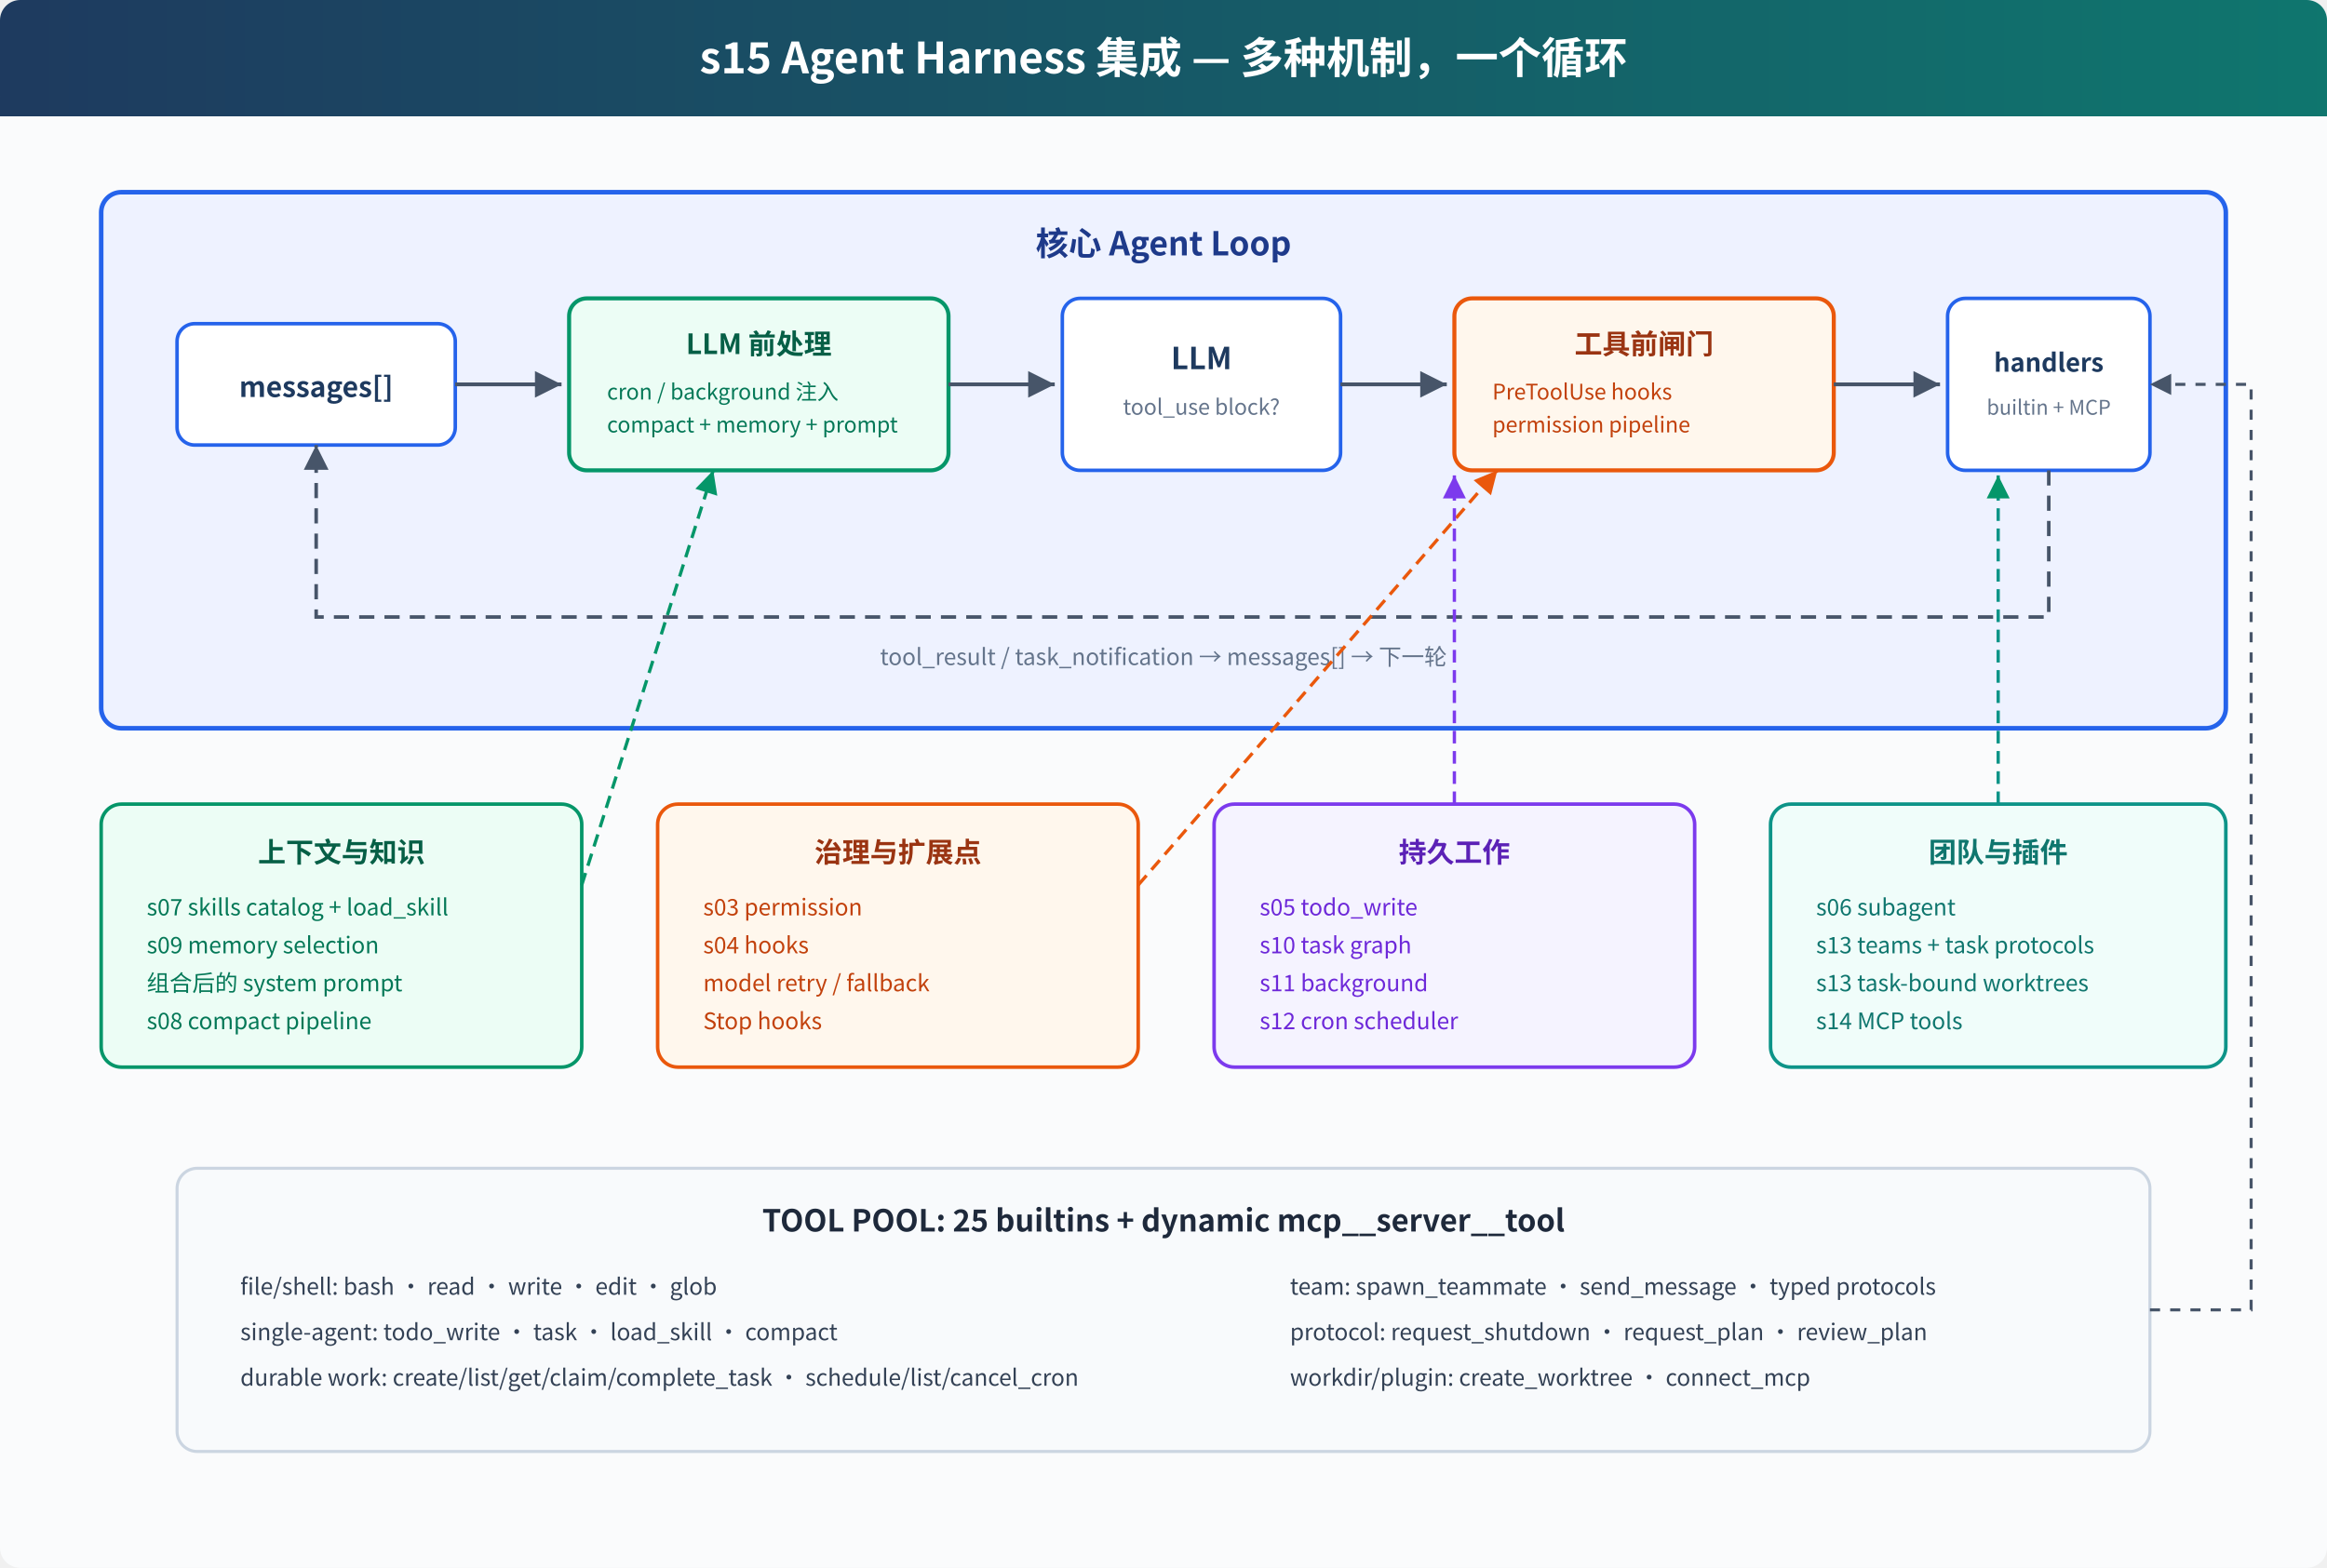
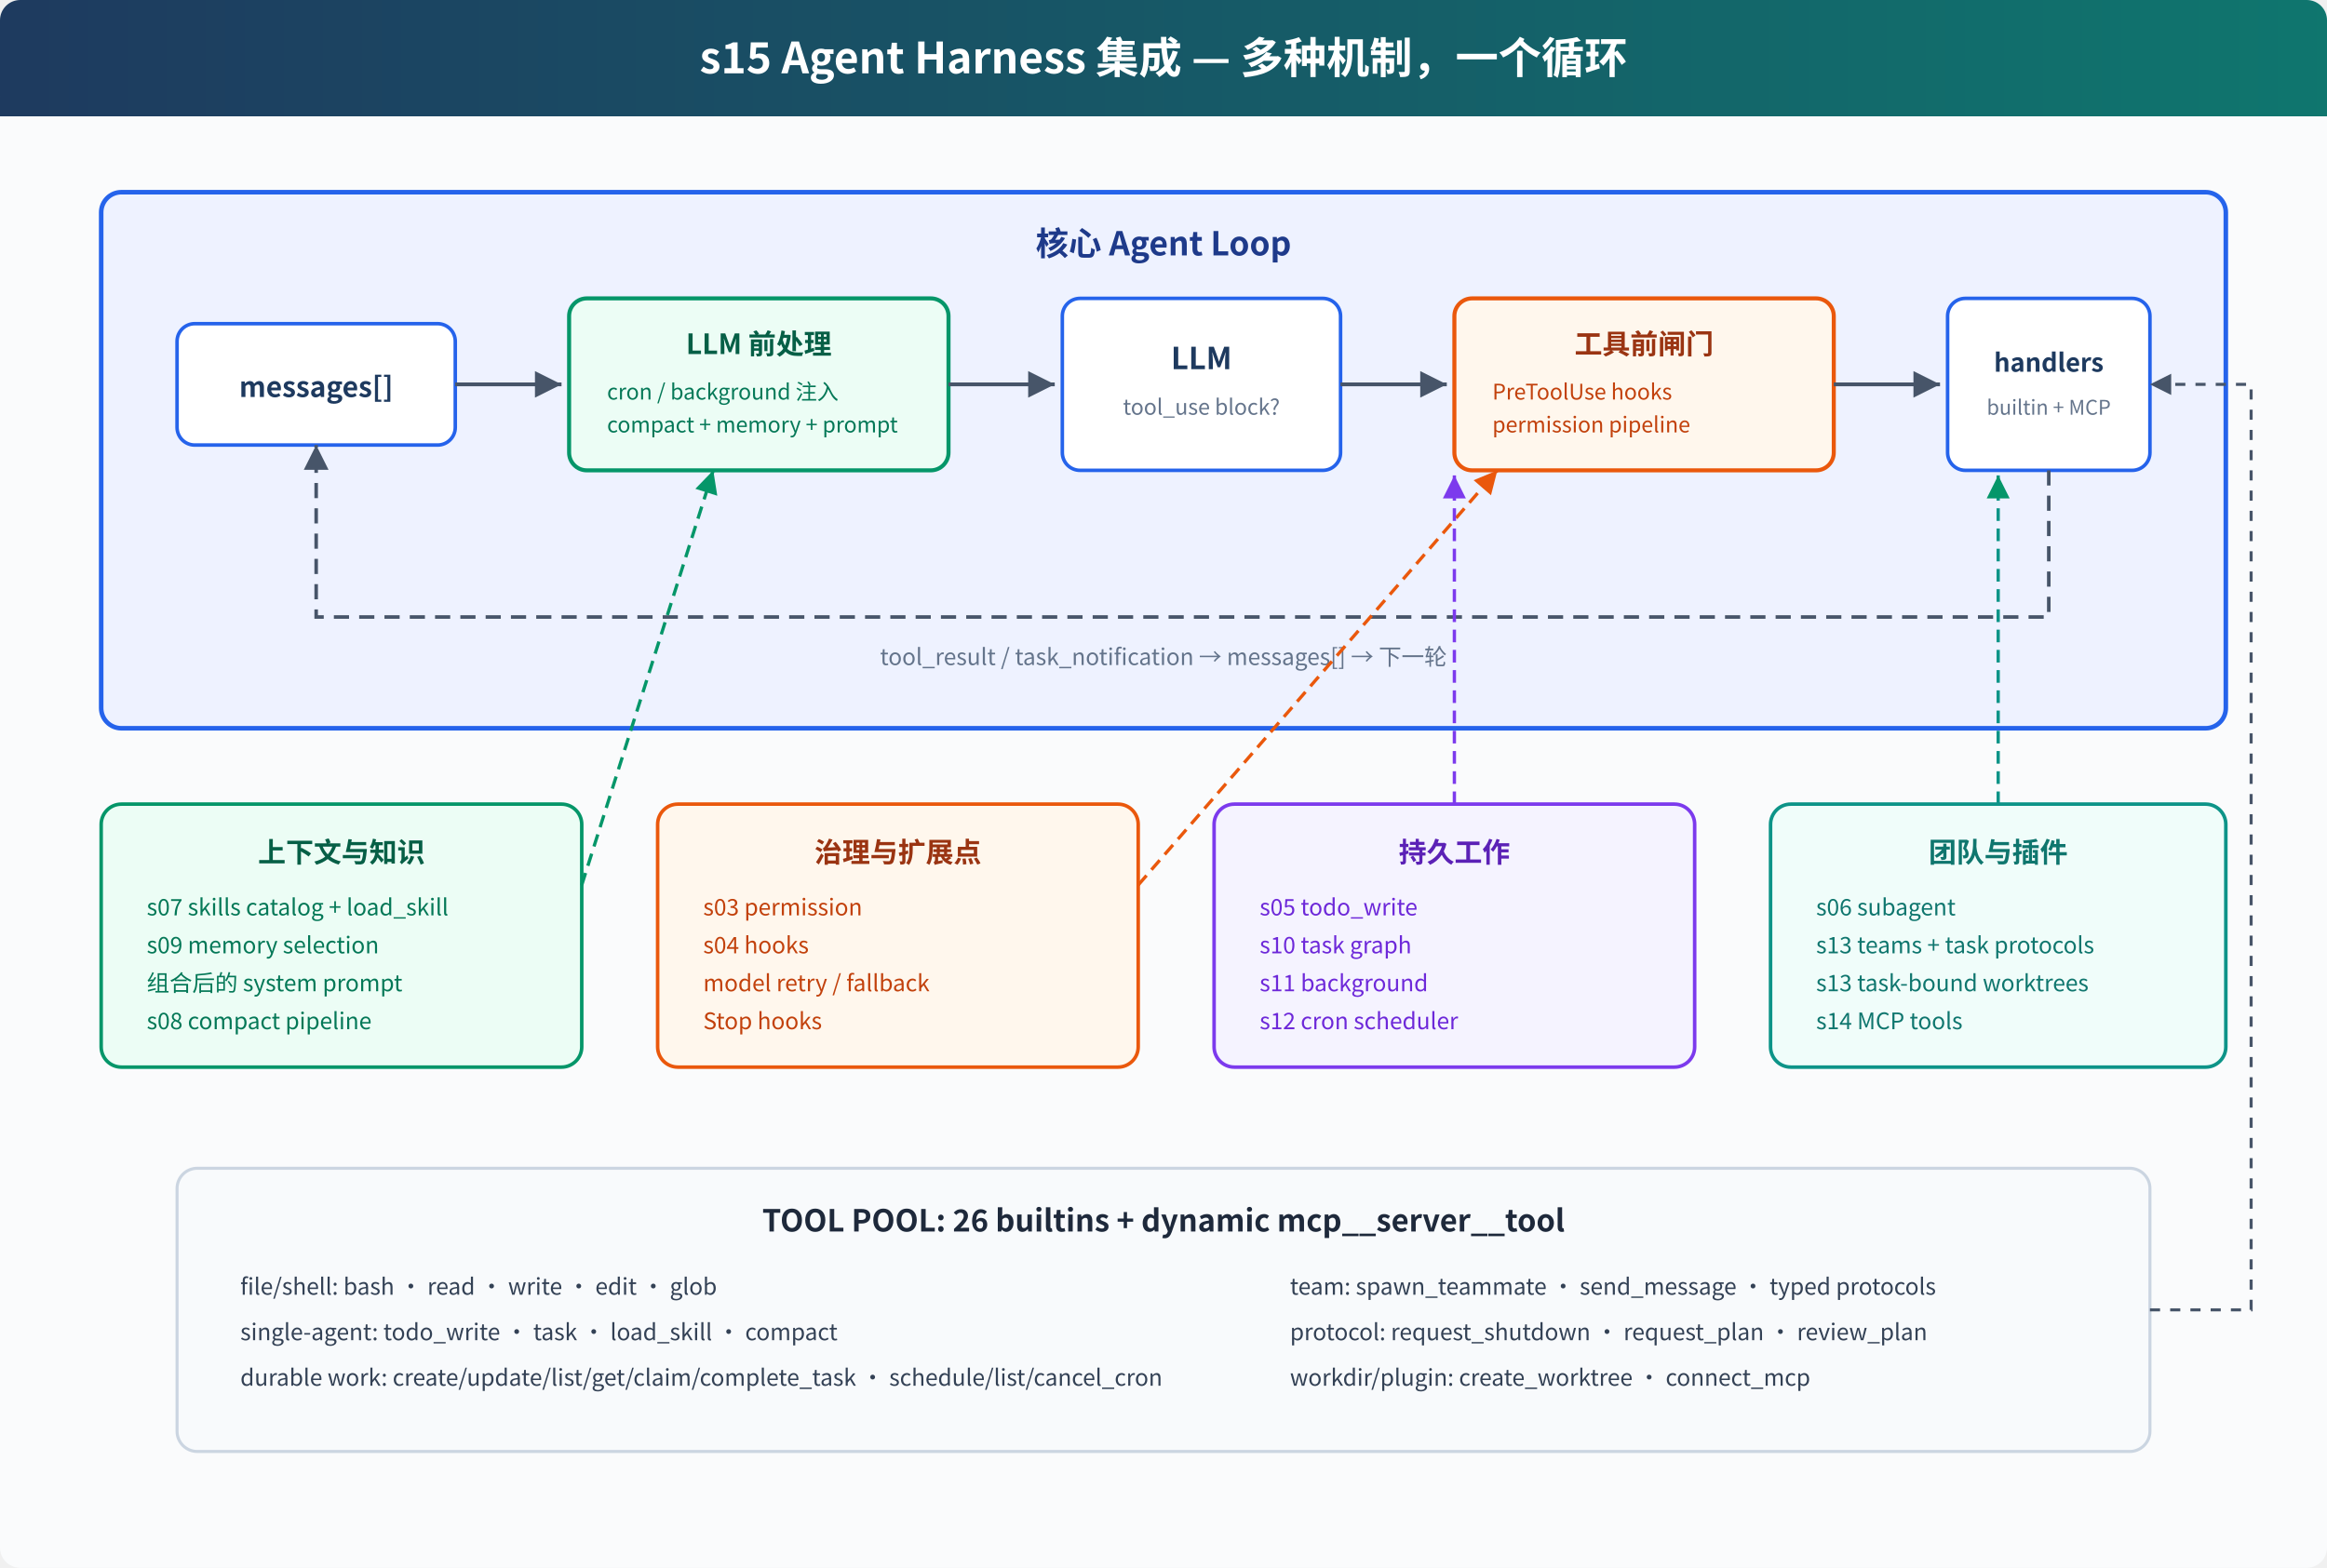
<svg xmlns="http://www.w3.org/2000/svg" viewBox="0 0 920 620" font-family="'Noto Sans CJK SC', 'Droid Sans Fallback', system-ui, -apple-system, sans-serif">
  <defs>
    <linearGradient id="header" x1="0" y1="0" x2="1" y2="0">
      <stop offset="0%" stop-color="#1e3a5f" />
      <stop offset="100%" stop-color="#0f766e" />
    </linearGradient>
    <marker id="arrow" viewBox="0 0 10 10" refX="10" refY="5" markerWidth="7" markerHeight="7" orient="auto-start-reverse">
      <path d="M 0 0 L 10 5 L 0 10 z" fill="#475569" />
    </marker>
    <marker id="arrow-green" viewBox="0 0 10 10" refX="10" refY="5" markerWidth="7" markerHeight="7" orient="auto-start-reverse">
      <path d="M 0 0 L 10 5 L 0 10 z" fill="#059669" />
    </marker>
    <marker id="arrow-purple" viewBox="0 0 10 10" refX="10" refY="5" markerWidth="7" markerHeight="7" orient="auto-start-reverse">
      <path d="M 0 0 L 10 5 L 0 10 z" fill="#7c3aed" />
    </marker>
    <marker id="arrow-orange" viewBox="0 0 10 10" refX="10" refY="5" markerWidth="7" markerHeight="7" orient="auto-start-reverse">
      <path d="M 0 0 L 10 5 L 0 10 z" fill="#ea580c" />
    </marker>
  </defs>
  <rect width="920" height="620" rx="8" fill="#fafbfc" />
  <rect x="0" y="0" width="920" height="46" rx="8" fill="url(#header)" />
  <rect x="0" y="38" width="920" height="8" fill="url(#header)" />
  <text x="460" y="29" text-anchor="middle" fill="#fff" font-size="17" font-weight="700">s15 Agent Harness 集成 — 多种机制，一个循环</text>
  <rect x="40" y="76" width="840" height="212" rx="8" fill="#eef2ff" stroke="#2563eb" stroke-width="1.8" />
  <text x="460" y="101" text-anchor="middle" fill="#1e3a8a" font-size="13" font-weight="700">核心 Agent Loop</text>
  <rect x="70" y="128" width="110" height="48" rx="7" fill="#fff" stroke="#2563eb" stroke-width="1.4" />
  <text x="125" y="157" text-anchor="middle" fill="#1e3a5f" font-size="11" font-weight="700">messages[]</text>
  <line x1="180" y1="152" x2="222" y2="152" stroke="#475569" stroke-width="1.5" marker-end="url(#arrow)" />
  <rect x="225" y="118" width="150" height="68" rx="7" fill="#ecfdf5" stroke="#059669" stroke-width="1.6" />
  <text x="300" y="140" text-anchor="middle" fill="#065f46" font-size="11" font-weight="700">LLM 前处理</text>
  <text x="240" y="158" fill="#047857" font-size="8.5">cron / background 注入</text>
  <text x="240" y="171" fill="#047857" font-size="8.5">compact + memory + prompt</text>
  <line x1="375" y1="152" x2="417" y2="152" stroke="#475569" stroke-width="1.5" marker-end="url(#arrow)" />
  <rect x="420" y="118" width="110" height="68" rx="7" fill="#fff" stroke="#2563eb" stroke-width="1.4" />
  <text x="475" y="146" text-anchor="middle" fill="#1e3a5f" font-size="12" font-weight="700">LLM</text>
  <text x="475" y="164" text-anchor="middle" fill="#64748b" font-size="8.5">tool_use block?</text>
  <line x1="530" y1="152" x2="572" y2="152" stroke="#475569" stroke-width="1.5" marker-end="url(#arrow)" />
  <rect x="575" y="118" width="150" height="68" rx="7" fill="#fff7ed" stroke="#ea580c" stroke-width="1.6" />
  <text x="650" y="140" text-anchor="middle" fill="#9a3412" font-size="11" font-weight="700">工具前闸门</text>
  <text x="590" y="158" fill="#c2410c" font-size="8.5">PreToolUse hooks</text>
  <text x="590" y="171" fill="#c2410c" font-size="8.5">permission pipeline</text>
  <line x1="725" y1="152" x2="767" y2="152" stroke="#475569" stroke-width="1.5" marker-end="url(#arrow)" />
  <rect x="770" y="118" width="80" height="68" rx="7" fill="#fff" stroke="#2563eb" stroke-width="1.4" />
  <text x="810" y="147" text-anchor="middle" fill="#1e3a5f" font-size="10" font-weight="700">handlers</text>
  <text x="810" y="164" text-anchor="middle" fill="#64748b" font-size="8">builtin + MCP</text>
  <path d="M 810 186 L 810 244 L 125 244 L 125 176" fill="none" stroke="#475569" stroke-width="1.4" stroke-dasharray="6,4" marker-end="url(#arrow)" />
  <text x="460" y="263" text-anchor="middle" fill="#64748b" font-size="9">tool_result / task_notification → messages[] → 下一轮</text>
  <rect x="40" y="318" width="190" height="104" rx="8" fill="#ecfdf5" stroke="#059669" stroke-width="1.4" />
  <text x="135" y="341" text-anchor="middle" fill="#065f46" font-size="11" font-weight="700">上下文与知识</text>
  <text x="58" y="362" fill="#047857" font-size="9">s07 skills catalog + load_skill</text>
  <text x="58" y="377" fill="#047857" font-size="9">s09 memory selection</text>
  <text x="58" y="392" fill="#047857" font-size="9">组合后的 system prompt</text>
  <text x="58" y="407" fill="#047857" font-size="9">s08 compact pipeline</text>
  <path d="M 230 350 L 282 186" fill="none" stroke="#059669" stroke-width="1.3" marker-end="url(#arrow-green)" stroke-dasharray="5,3" />
  <rect x="260" y="318" width="190" height="104" rx="8" fill="#fff7ed" stroke="#ea580c" stroke-width="1.4" />
  <text x="355" y="341" text-anchor="middle" fill="#9a3412" font-size="11" font-weight="700">治理与扩展点</text>
  <text x="278" y="362" fill="#c2410c" font-size="9">s03 permission</text>
  <text x="278" y="377" fill="#c2410c" font-size="9">s04 hooks</text>
  <text x="278" y="392" fill="#c2410c" font-size="9">model retry / fallback</text>
  <text x="278" y="407" fill="#c2410c" font-size="9">Stop hooks</text>
  <path d="M 450 350 L 592 186" fill="none" stroke="#ea580c" stroke-width="1.3" marker-end="url(#arrow-orange)" stroke-dasharray="5,3" />
  <rect x="480" y="318" width="190" height="104" rx="8" fill="#f5f3ff" stroke="#7c3aed" stroke-width="1.4" />
  <text x="575" y="341" text-anchor="middle" fill="#5b21b6" font-size="11" font-weight="700">持久工作</text>
  <text x="498" y="362" fill="#6d28d9" font-size="9">s05 todo_write</text>
  <text x="498" y="377" fill="#6d28d9" font-size="9">s10 task graph</text>
  <text x="498" y="392" fill="#6d28d9" font-size="9">s11 background</text>
  <text x="498" y="407" fill="#6d28d9" font-size="9">s12 cron scheduler</text>
  <path d="M 575 318 L 575 188" fill="none" stroke="#7c3aed" stroke-width="1.3" marker-end="url(#arrow-purple)" stroke-dasharray="5,3" />
  <rect x="700" y="318" width="180" height="104" rx="8" fill="#f0fdfa" stroke="#0d9488" stroke-width="1.4" />
  <text x="790" y="341" text-anchor="middle" fill="#0f766e" font-size="11" font-weight="700">团队与插件</text>
  <text x="718" y="362" fill="#0f766e" font-size="9">s06 subagent</text>
  <text x="718" y="377" fill="#0f766e" font-size="9">s13 teams + task protocols</text>
  <text x="718" y="392" fill="#0f766e" font-size="9">s13 task-bound worktrees</text>
  <text x="718" y="407" fill="#0f766e" font-size="9">s14 MCP tools</text>
  <path d="M 790 318 L 790 188" fill="none" stroke="#0d9488" stroke-width="1.3" marker-end="url(#arrow-green)" stroke-dasharray="5,3" />
  <rect x="70" y="462" width="780" height="112" rx="8" fill="#f8fafc" stroke="#cbd5e1" stroke-width="1.2" />
-   <text x="460" y="487" text-anchor="middle" fill="#1e293b" font-size="12" font-weight="700">TOOL POOL: 25 builtins + dynamic mcp__server__tool</text>
+   <text x="460" y="487" text-anchor="middle" fill="#1e293b" font-size="12" font-weight="700">TOOL POOL: 26 builtins + dynamic mcp__server__tool</text>
  <text x="95" y="512" fill="#334155" font-size="9">file/shell: bash · read · write · edit · glob</text>
  <text x="95" y="530" fill="#334155" font-size="9">single-agent: todo_write · task · load_skill · compact</text>
-   <text x="95" y="548" fill="#334155" font-size="9">durable work: create/list/get/claim/complete_task · schedule/list/cancel_cron</text>
+   <text x="95" y="548" fill="#334155" font-size="9">durable work: create/update/list/get/claim/complete_task · schedule/list/cancel_cron</text>
  <text x="510" y="512" fill="#334155" font-size="9">team: spawn_teammate · send_message · typed protocols</text>
  <text x="510" y="530" fill="#334155" font-size="9">protocol: request_shutdown · request_plan · review_plan</text>
  <text x="510" y="548" fill="#334155" font-size="9">workdir/plugin: create_worktree · connect_mcp</text>
  <path d="M 850 518 L 890 518 L 890 152 L 850 152" fill="none" stroke="#475569" stroke-width="1.2" marker-end="url(#arrow)" stroke-dasharray="4,4" />
</svg>
